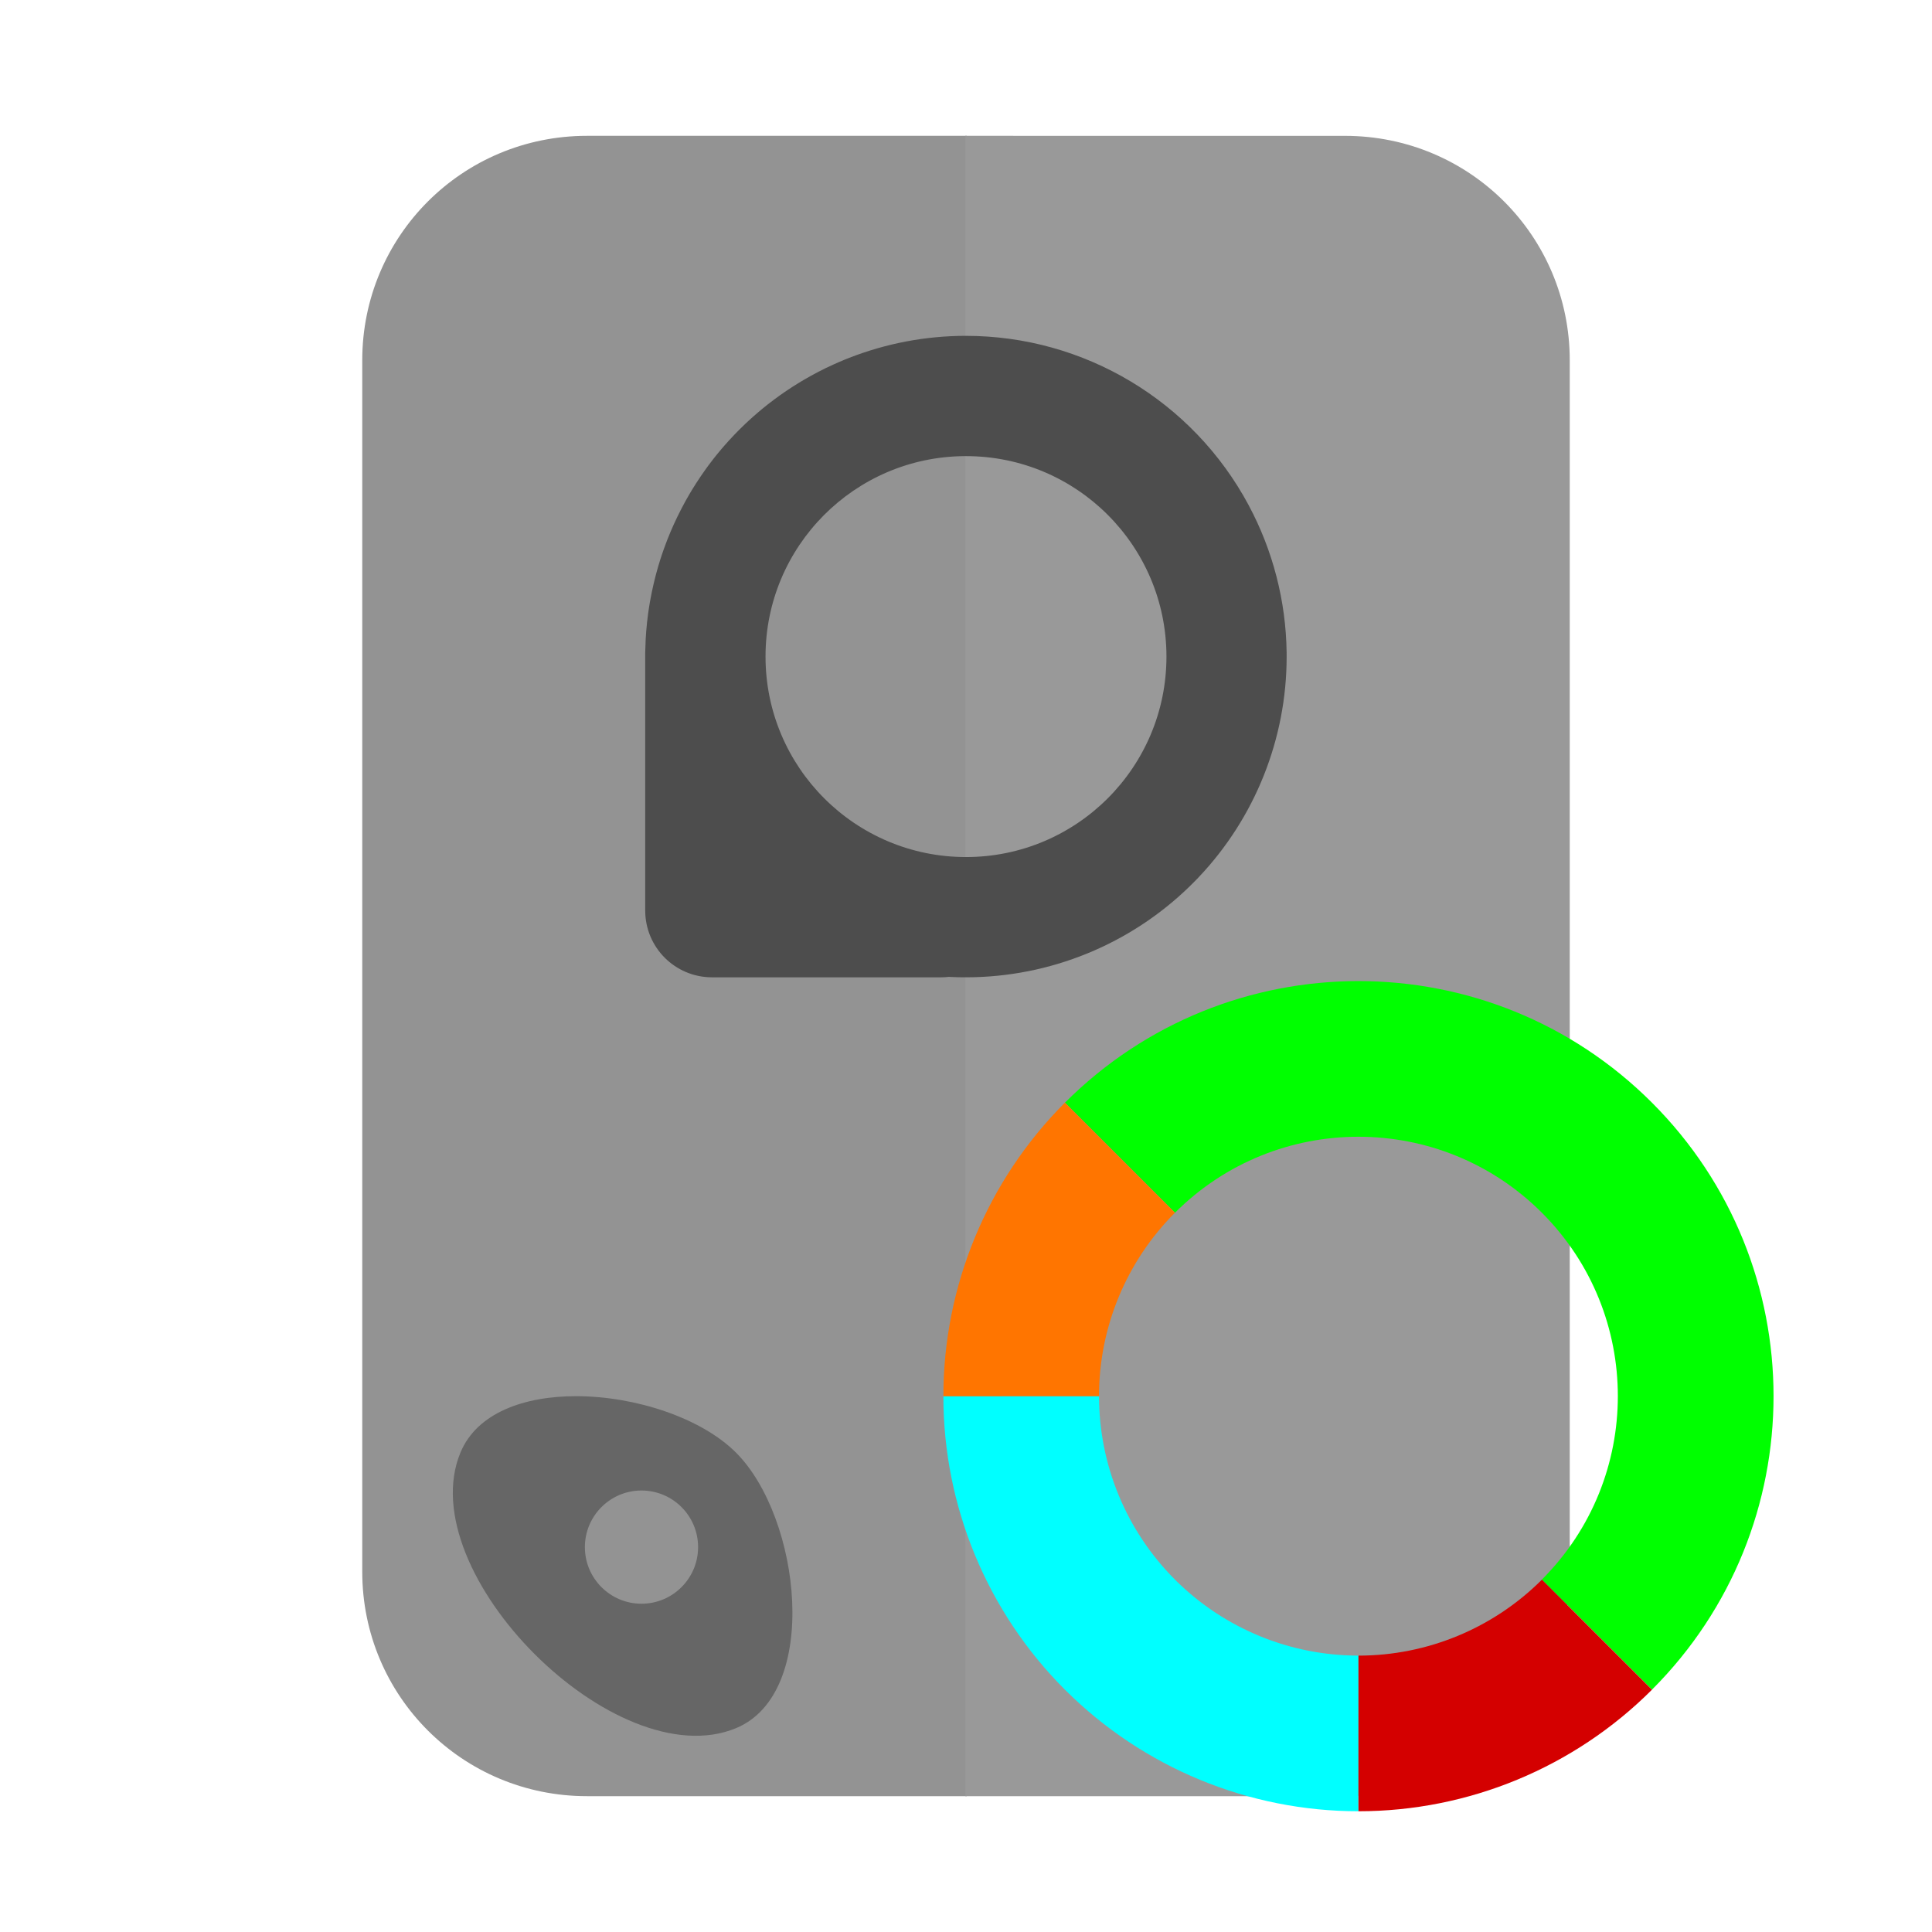
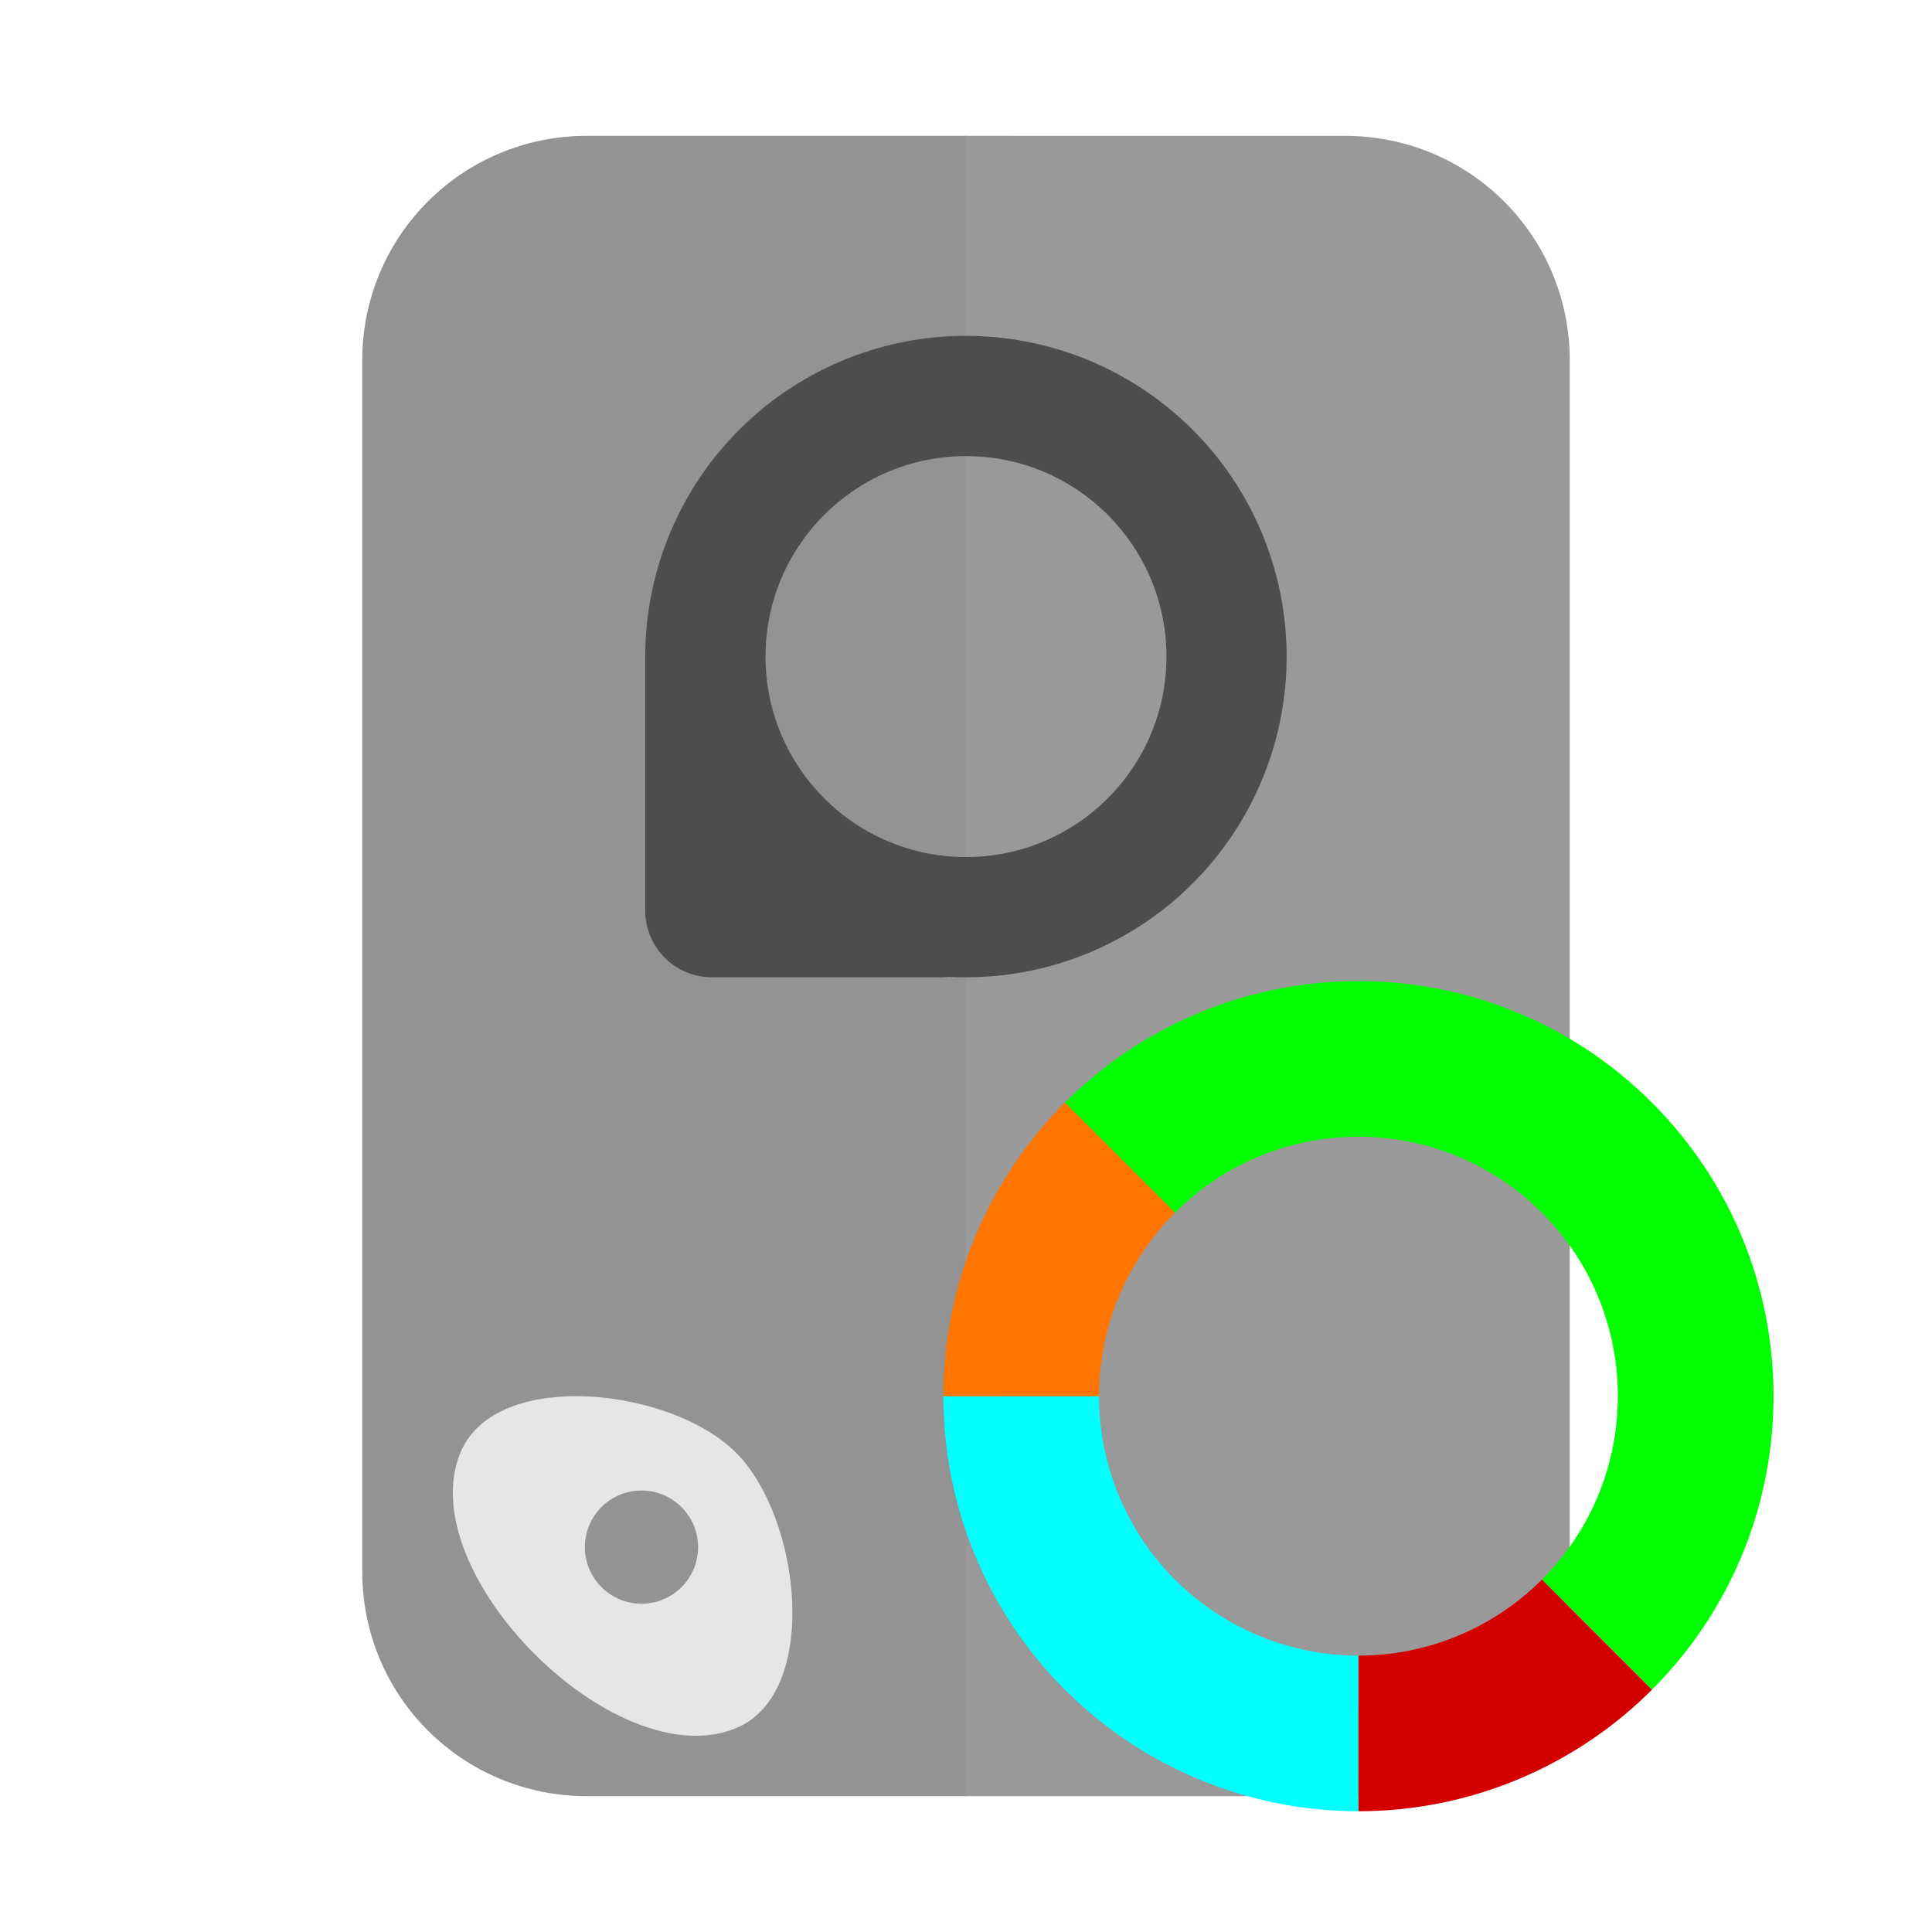
- <svg xmlns="http://www.w3.org/2000/svg" id="svg8" version="1.1" viewBox="0 0 67.733 67.733" height="256" width="256">
+ <svg xmlns="http://www.w3.org/2000/svg" width="256" height="256" viewBox="0 0 67.733 67.733" version="1.1" id="svg8">
  <defs id="defs2" />
-   <g style="display:inline" id="layer1">
-     <path d="M 20.579,4.762 C 16.214,4.762 12.7,8.272 12.7,12.632 v 42.47 c 0,4.36 3.514,7.869 7.879,7.869 H 33.893 V 4.762 Z" style="fill:#939393;fill-opacity:1;stroke-width:0.03" id="rect28" />
-     <path d="M 33.84,4.762 V 62.971 h 13.314 c 4.365,0 7.879,-3.51 7.879,-7.869 V 12.632 c 0,-4.36 -3.514,-7.869 -7.879,-7.869 z" style="display:inline;fill:#999999;fill-opacity:1;stroke-width:0.03" id="rect28-9" />
+   <g id="layer1" style="display:inline">
+     <path id="rect28" style="fill:#939393;fill-opacity:1;stroke-width:0.03" d="M 20.579,4.762 C 16.214,4.762 12.7,8.272 12.7,12.632 v 42.47 c 0,4.36 3.514,7.869 7.879,7.869 H 33.893 V 4.762 Z" />
+     <path id="rect28-9" style="display:inline;fill:#999999;fill-opacity:1;stroke-width:0.03" d="M 33.84,4.762 V 62.971 h 13.314 c 4.365,0 7.879,-3.51 7.879,-7.869 V 12.632 c 0,-4.36 -3.514,-7.869 -7.879,-7.869 z" />
  </g>
-   <g style="display:inline" id="layer2">
-     <path d="m 33.845,11.774 a 11.245,11.245 0 0 0 -4.089,0.778 11.245,11.245 0 0 0 -0.139,0.055 11.245,11.245 0 0 0 -0.411,0.178 11.245,11.245 0 0 0 -0.271,0.127 11.245,11.245 0 0 0 -0.53,0.277 11.245,11.245 0 0 0 -0.388,0.226 11.245,11.245 0 0 0 -0.867,0.585 11.245,11.245 0 0 0 -0.238,0.182 11.245,11.245 0 0 0 -0.682,0.583 11.245,11.245 0 0 0 -0.109,0.102 11.245,11.245 0 0 0 -0.724,0.755 11.245,11.245 0 0 0 -0.098,0.113 11.245,11.245 0 0 0 -0.553,0.706 11.245,11.245 0 0 0 -0.171,0.245 11.245,11.245 0 0 0 -0.324,0.503 11.245,11.245 0 0 0 -0.076,0.128 11.245,11.245 0 0 0 -0.075,0.13 11.245,11.245 0 0 0 -0.073,0.13 11.245,11.245 0 0 0 -0.071,0.132 11.245,11.245 0 0 0 -0.07,0.132 11.245,11.245 0 0 0 -0.494,1.089 11.245,11.245 0 0 0 -0.105,0.28 11.245,11.245 0 0 0 -0.05,0.141 11.245,11.245 0 0 0 0,5.62e-4 11.245,11.245 0 0 0 -0.048,0.141 11.245,11.245 0 0 0 0,5.62e-4 11.245,11.245 0 0 0 -0.046,0.142 11.245,11.245 0 0 0 -0.126,0.43 11.245,11.245 0 0 0 -0.038,0.144 11.245,11.245 0 0 0 0,5.62e-4 11.245,11.245 0 0 0 -0.036,0.144 11.245,11.245 0 0 0 0,5.62e-4 11.245,11.245 0 0 0 -0.035,0.145 11.245,11.245 0 0 0 -0.119,0.586 11.245,11.245 0 0 0 -0.025,0.147 11.245,11.245 0 0 0 0,5.62e-4 11.245,11.245 0 0 0 -0.023,0.147 11.245,11.245 0 0 0 -0.021,0.148 11.245,11.245 0 0 0 -0.036,0.297 11.245,11.245 0 0 0 -0.028,0.298 11.245,11.245 0 0 0 -0.02,0.298 11.245,11.245 0 0 0 0,5.62e-4 11.245,11.245 0 0 0 -0.014,0.404 11.245,11.245 0 0 0 0,0.011 c -1.63e-4,0.011 -0.002,0.022 -0.002,0.034 v 0.148 8.899 c 0,1.299 1.046,2.346 2.346,2.346 h 8.031 c 0.091,0 0.18,-0.006 0.267,-0.016 a 11.245,11.245 0 0 0 0.131,0.006 11.245,11.245 0 0 0 0.141,0.005 11.245,11.245 0 0 0 0.009,5.63e-4 11.245,11.245 0 0 0 0.061,0.001 11.245,11.245 0 0 0 0.105,0.002 11.245,11.245 0 0 0 0.132,0.001 11.245,11.245 0 0 0 0.018,0 11.245,11.245 0 0 0 0.003,0 11.245,11.245 0 0 0 0.299,-0.004 11.245,11.245 0 0 0 7.749,-3.388 11.245,11.245 0 0 0 0.104,-0.108 11.245,11.245 0 0 0 3.092,-7.744 11.245,11.245 0 0 0 -0.001,-0.149 11.245,11.245 0 0 0 -1.333,-5.162 11.245,11.245 0 0 0 0,-5.62e-4 11.245,11.245 0 0 0 -9.911,-5.933 11.245,11.245 0 0 0 -0.021,0 z m -0.026,4.217 a 7.028,7.028 0 0 1 0.047,0 7.028,7.028 0 0 1 7.028,7.028 7.028,7.028 0 0 1 -7.028,7.028 7.028,7.028 0 0 1 -7.028,-7.028 7.028,7.028 0 0 1 6.981,-7.028 z" style="fill:#4d4d4d;stroke-width:0.038" id="path31" />
-     <path transform="scale(0.2645833)" d="M 76.393 185 C 69.462 184.985 63.193 187.206 61.01 192.477 C 54.423 208.379 81.621 235.577 97.523 228.99 C 108.768 224.333 106.13 201.083 97.523 192.477 C 92.951 187.904 84.247 185.017 76.393 185 z M 84.963 197.5 A 7.5 7.5 0 0 1 85 197.5 A 7.5 7.5 0 0 1 92.5 205 A 7.5 7.5 0 0 1 85 212.5 A 7.5 7.5 0 0 1 77.5 205 A 7.5 7.5 0 0 1 84.963 197.5 z " style="fill:#666666;fill-opacity:1;stroke-width:0.08" id="path1106" />
+   <g id="layer2" style="display:inline">
+     <path id="path31" style="fill:#4d4d4d;stroke-width:0.038" d="m 33.845,11.774 a 11.245,11.245 0 0 0 -4.089,0.778 11.245,11.245 0 0 0 -0.139,0.055 11.245,11.245 0 0 0 -0.411,0.178 11.245,11.245 0 0 0 -0.271,0.127 11.245,11.245 0 0 0 -0.53,0.277 11.245,11.245 0 0 0 -0.388,0.226 11.245,11.245 0 0 0 -0.867,0.585 11.245,11.245 0 0 0 -0.238,0.182 11.245,11.245 0 0 0 -0.682,0.583 11.245,11.245 0 0 0 -0.109,0.102 11.245,11.245 0 0 0 -0.724,0.755 11.245,11.245 0 0 0 -0.098,0.113 11.245,11.245 0 0 0 -0.553,0.706 11.245,11.245 0 0 0 -0.171,0.245 11.245,11.245 0 0 0 -0.324,0.503 11.245,11.245 0 0 0 -0.076,0.128 11.245,11.245 0 0 0 -0.075,0.13 11.245,11.245 0 0 0 -0.073,0.13 11.245,11.245 0 0 0 -0.071,0.132 11.245,11.245 0 0 0 -0.07,0.132 11.245,11.245 0 0 0 -0.494,1.089 11.245,11.245 0 0 0 -0.105,0.28 11.245,11.245 0 0 0 -0.05,0.141 11.245,11.245 0 0 0 0,5.62e-4 11.245,11.245 0 0 0 -0.048,0.141 11.245,11.245 0 0 0 0,5.62e-4 11.245,11.245 0 0 0 -0.046,0.142 11.245,11.245 0 0 0 -0.126,0.43 11.245,11.245 0 0 0 -0.038,0.144 11.245,11.245 0 0 0 0,5.62e-4 11.245,11.245 0 0 0 -0.036,0.144 11.245,11.245 0 0 0 0,5.62e-4 11.245,11.245 0 0 0 -0.035,0.145 11.245,11.245 0 0 0 -0.119,0.586 11.245,11.245 0 0 0 -0.025,0.147 11.245,11.245 0 0 0 0,5.62e-4 11.245,11.245 0 0 0 -0.023,0.147 11.245,11.245 0 0 0 -0.021,0.148 11.245,11.245 0 0 0 -0.036,0.297 11.245,11.245 0 0 0 -0.028,0.298 11.245,11.245 0 0 0 -0.02,0.298 11.245,11.245 0 0 0 0,5.62e-4 11.245,11.245 0 0 0 -0.014,0.404 11.245,11.245 0 0 0 0,0.011 c -1.63e-4,0.011 -0.002,0.022 -0.002,0.034 v 0.148 8.899 c 0,1.299 1.046,2.346 2.346,2.346 h 8.031 c 0.091,0 0.18,-0.006 0.267,-0.016 a 11.245,11.245 0 0 0 0.131,0.006 11.245,11.245 0 0 0 0.141,0.005 11.245,11.245 0 0 0 0.009,5.63e-4 11.245,11.245 0 0 0 0.061,0.001 11.245,11.245 0 0 0 0.105,0.002 11.245,11.245 0 0 0 0.132,0.001 11.245,11.245 0 0 0 0.018,0 11.245,11.245 0 0 0 0.003,0 11.245,11.245 0 0 0 0.299,-0.004 11.245,11.245 0 0 0 7.749,-3.388 11.245,11.245 0 0 0 0.104,-0.108 11.245,11.245 0 0 0 3.092,-7.744 11.245,11.245 0 0 0 -0.001,-0.149 11.245,11.245 0 0 0 -1.333,-5.162 11.245,11.245 0 0 0 0,-5.62e-4 11.245,11.245 0 0 0 -9.911,-5.933 11.245,11.245 0 0 0 -0.021,0 z m -0.026,4.217 a 7.028,7.028 0 0 1 0.047,0 7.028,7.028 0 0 1 7.028,7.028 7.028,7.028 0 0 1 -7.028,7.028 7.028,7.028 0 0 1 -7.028,-7.028 7.028,7.028 0 0 1 6.981,-7.028 z" />
+     <path id="path1106" style="fill:#e6e6e6;fill-opacity:1;stroke-width:0.08" d="M 76.393 185 C 69.462 184.985 63.193 187.206 61.01 192.477 C 54.423 208.379 81.621 235.577 97.523 228.99 C 108.768 224.333 106.13 201.083 97.523 192.477 C 92.951 187.904 84.247 185.017 76.393 185 z M 84.963 197.5 A 7.5 7.5 0 0 1 85 197.5 A 7.5 7.5 0 0 1 92.5 205 A 7.5 7.5 0 0 1 85 212.5 A 7.5 7.5 0 0 1 77.5 205 A 7.5 7.5 0 0 1 84.963 197.5 z " transform="scale(0.2645833)" />
  </g>
-   <g style="display:inline" id="layer3">
-     <g transform="matrix(1.375,0,0,1.375,-17.85937,-18.35547)" id="g1077">
-       <path id="path31-3" style="fill:#00ffff;stroke-width:0.136" d="m 140,185 a 40,40 0 0 0 11.715,28.285 40,40 0 0 0 0.055,0.053 A 40,40 0 0 0 180,225 v -15 a 25,25 0 0 1 -17.559,-7.203 25,25 0 0 1 -0.119,-0.119 A 25,25 0 0 1 155,185 Z" transform="scale(0.2645833)" />
-       <path id="path31-3-5" style="display:inline;fill:#00ff00;stroke-width:0.036" d="m 55.109,56.431 a 10.583,10.583 0 0 0 0,-14.967 10.583,10.583 0 0 0 -14.967,-1e-6 l 2.806,2.806 a 6.615,6.615 0 0 1 9.354,10e-7 6.615,6.615 0 0 1 0,9.354 z" />
-       <path id="path31-3-56" style="display:inline;fill:#d40000;stroke-width:0.036" d="m 47.625,59.531 a 10.583,10.583 0 0 0 7.484,-3.099 l -2.806,-2.806 a 6.615,6.615 0 0 1 -4.677,1.937 z" />
-       <path d="m 37.042,48.948 a 10.583,10.583 0 0 1 3.099,-7.484 l 2.806,2.806 a 6.615,6.615 0 0 0 -1.937,4.677 z" style="display:inline;fill:#ff7500;fill-opacity:1;stroke-width:0.036" id="path31-3-56-2" />
+   <g id="layer3" style="display:inline">
+     <g id="g1077" transform="matrix(1.375,0,0,1.375,-17.85937,-18.35547)">
+       <path transform="scale(0.2645833)" d="m 140,185 a 40,40 0 0 0 11.715,28.285 40,40 0 0 0 0.055,0.053 A 40,40 0 0 0 180,225 v -15 a 25,25 0 0 1 -17.559,-7.203 25,25 0 0 1 -0.119,-0.119 A 25,25 0 0 1 155,185 Z" style="fill:#00ffff;stroke-width:0.136" id="path31-3" />
+       <path d="m 55.109,56.431 a 10.583,10.583 0 0 0 0,-14.967 10.583,10.583 0 0 0 -14.967,-1e-6 l 2.806,2.806 a 6.615,6.615 0 0 1 9.354,10e-7 6.615,6.615 0 0 1 0,9.354 z" style="display:inline;fill:#00ff00;stroke-width:0.036" id="path31-3-5" />
+       <path d="m 47.625,59.531 a 10.583,10.583 0 0 0 7.484,-3.099 l -2.806,-2.806 a 6.615,6.615 0 0 1 -4.677,1.937 z" style="display:inline;fill:#d40000;stroke-width:0.036" id="path31-3-56" />
+       <path id="path31-3-56-2" style="display:inline;fill:#ff7500;fill-opacity:1;stroke-width:0.036" d="m 37.042,48.948 a 10.583,10.583 0 0 1 3.099,-7.484 l 2.806,2.806 a 6.615,6.615 0 0 0 -1.937,4.677 z" />
    </g>
  </g>
</svg>
